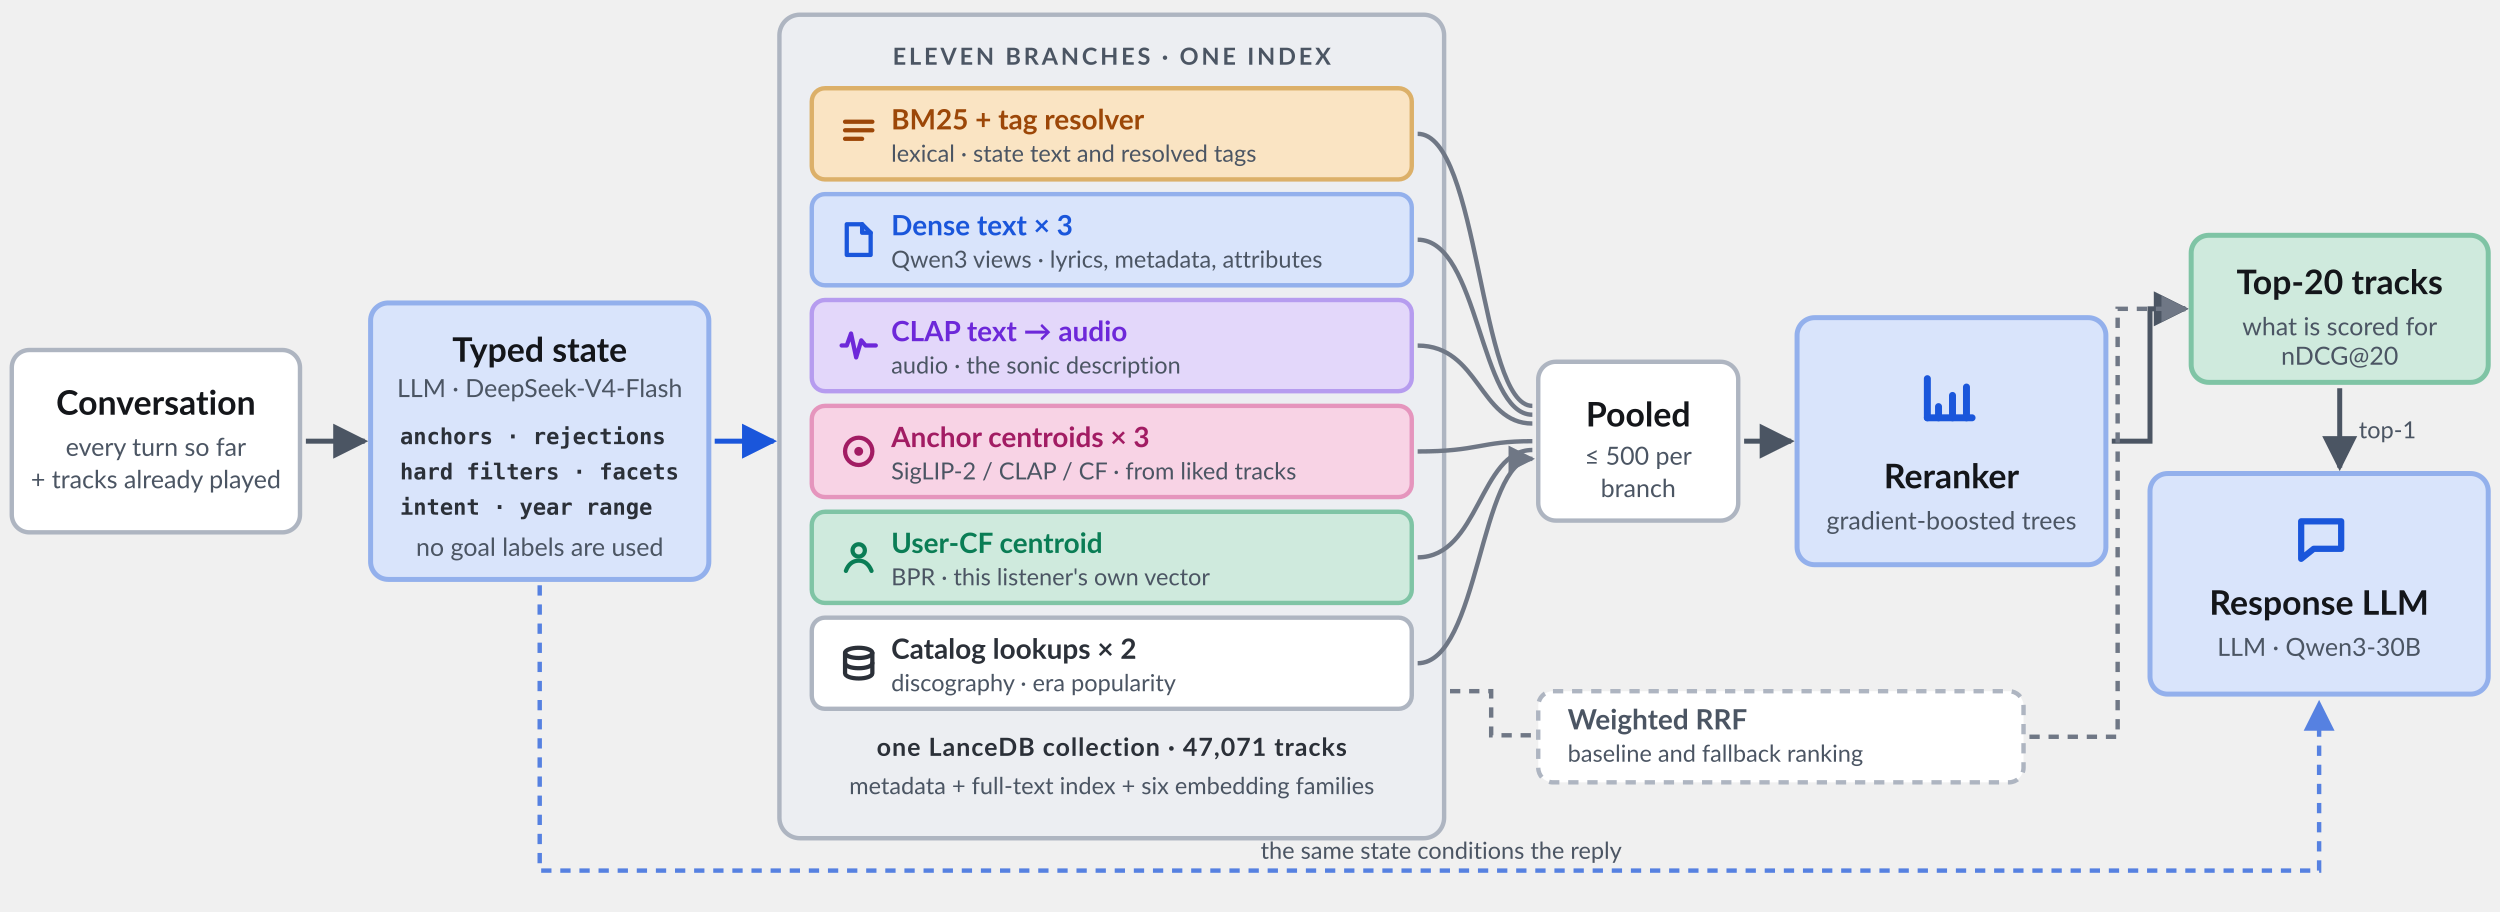
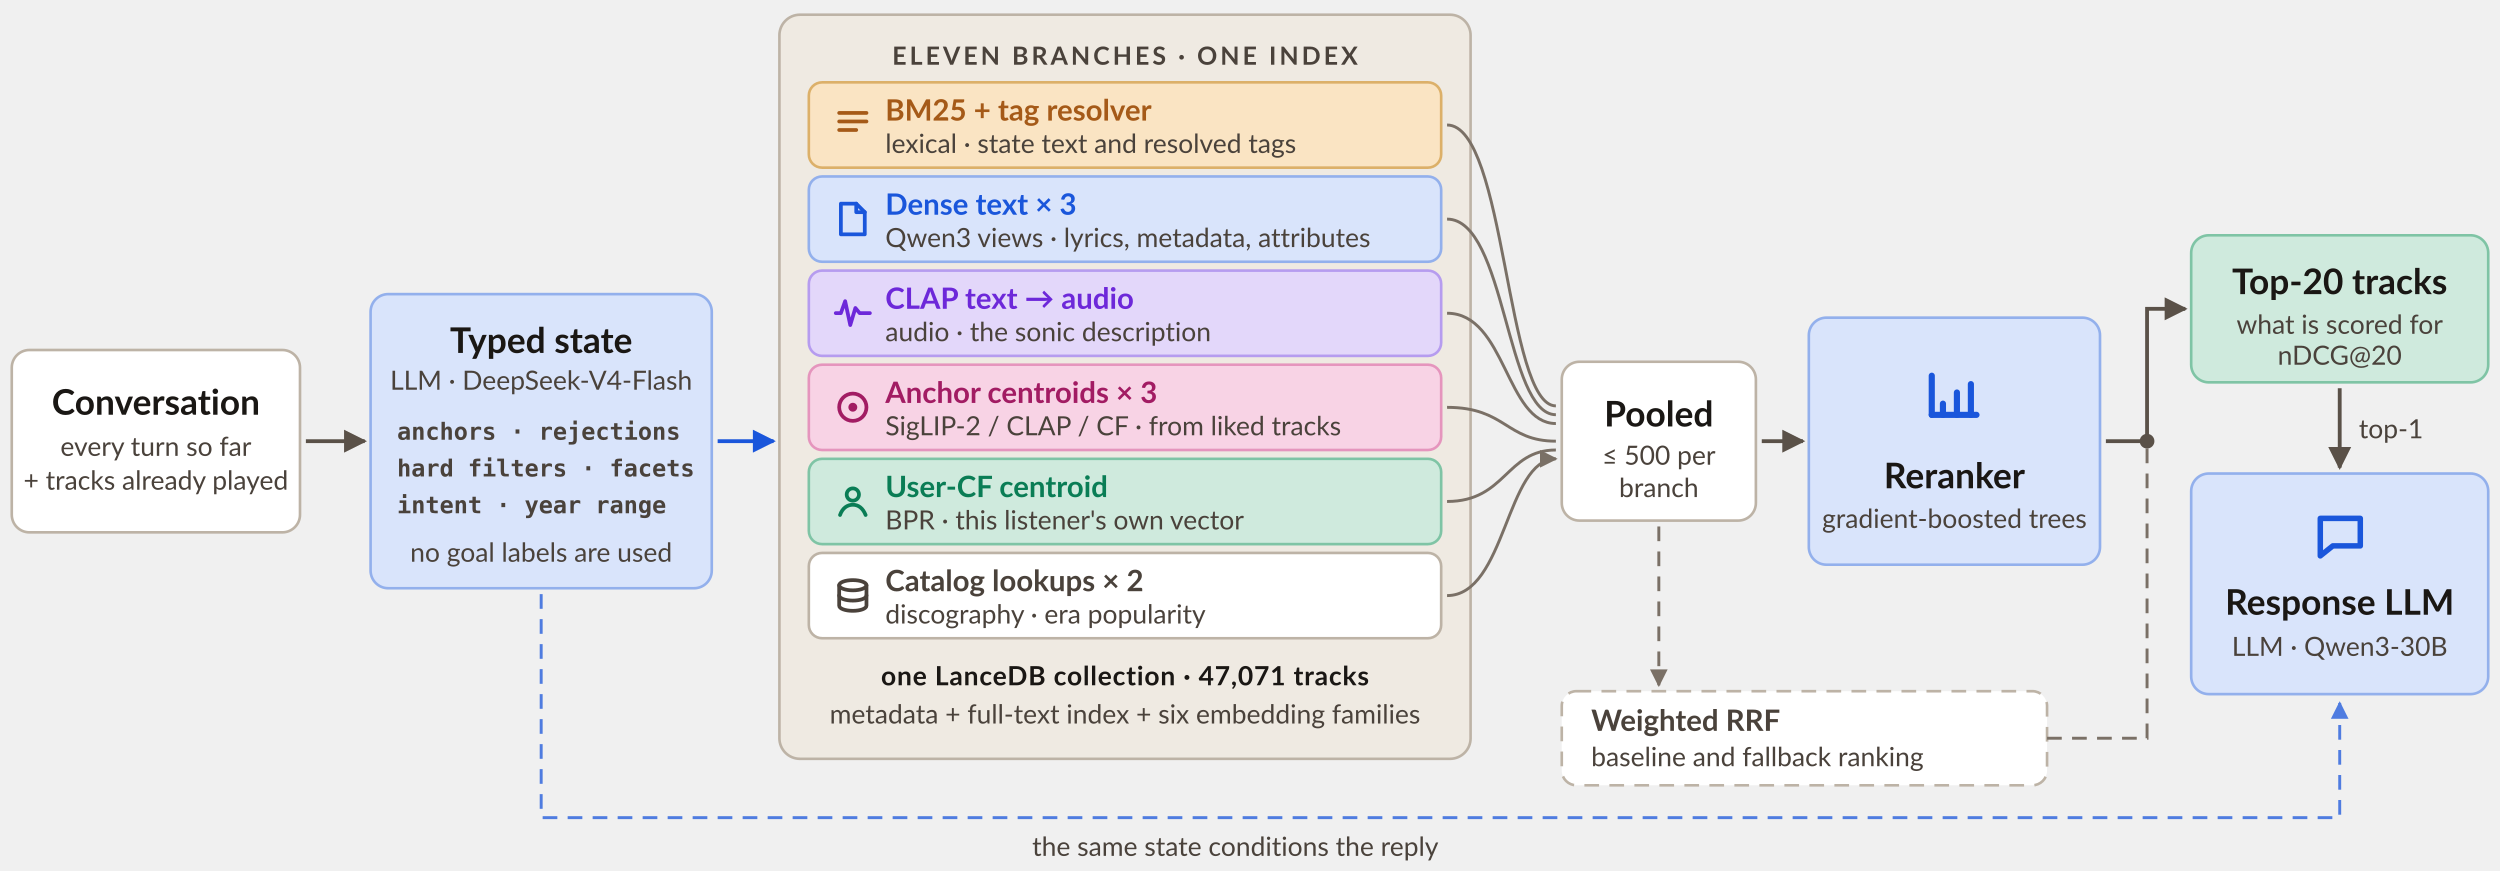
- <svg xmlns="http://www.w3.org/2000/svg" viewBox="0 0 1700 620" role="img" aria-label="System architecture. The conversation and the tracks already played go to an LLM that emits a typed state. Eleven retrieval branches query one LanceDB collection of 47,071 tracks. Their pooled candidates, capped at 500 per branch, are scored by a LambdaMART reranker with 146 features, which emits the top twenty tracks. A response model then writes a reply about the top track, conditioned on that track and the latest state. A weighted reciprocal-rank-fusion path is the untrained baseline and the fallback ranking.">
+ <svg xmlns="http://www.w3.org/2000/svg" viewBox="0 0 1700 592" role="img" aria-label="System architecture. The conversation and the tracks already played go to an LLM that emits a typed state. Eleven retrieval branches query one LanceDB collection of 47,071 tracks. Their pooled candidates, capped at 500 per branch, are scored by a LambdaMART reranker with 146 features, which emits the top twenty tracks. A response model then writes a reply about the top track, conditioned on that track and the latest state. A weighted reciprocal-rank-fusion path over the same pool is the untrained baseline and the fallback ranking.">
  <defs>
-     <marker id="ar" viewBox="0 0 10 10" refX="9" refY="5" markerWidth="7" markerHeight="7" orient="auto-start-reverse">
-       <path d="M0,0 L10,5 L0,10 z" fill="#4b5563" />
+     <marker id="ar" viewBox="0 0 10 10" refX="9" refY="5" markerWidth="6" markerHeight="6" orient="auto-start-reverse">
+       <path d="M0,0 L10,5 L0,10 z" fill="#5A5148" />
    </marker>
-     <marker id="arb" viewBox="0 0 10 10" refX="9" refY="5" markerWidth="7" markerHeight="7" orient="auto-start-reverse">
+     <marker id="arb" viewBox="0 0 10 10" refX="9" refY="5" markerWidth="6" markerHeight="6" orient="auto-start-reverse">
      <path d="M0,0 L10,5 L0,10 z" fill="#1a56db" />
    </marker>
    <marker id="ard" viewBox="0 0 10 10" refX="9" refY="5" markerWidth="6" markerHeight="6" orient="auto-start-reverse">
-       <path d="M0,0 L10,5 L0,10 z" fill="#6f7785" />
+       <path d="M0,0 L10,5 L0,10 z" fill="#7A7066" />
    </marker>
  </defs>
  <style>
-       .bt{font:700 23px "Lato","Liberation Sans",sans-serif;fill:#14161a}
-       .bs{font:400 17px "Lato","Liberation Sans",sans-serif;fill:#4b5563}
-       .bm{font:700 15px "DejaVu Sans Mono",monospace;fill:#2b3038}
-       .an{font:700 17px "Lato","Liberation Sans",sans-serif;fill:#2b3038;letter-spacing:.04em}
-       .hd{font:700 16px "Lato","Liberation Sans",sans-serif;fill:#4b5563;letter-spacing:.12em}
-       .ch{font:700 19px "Lato","Liberation Sans",sans-serif}
-       .cs{font:400 16px "Lato","Liberation Sans",sans-serif;fill:#4b5563}
-       .bg{fill:none;stroke-width:2.5;stroke-linecap:round;stroke-linejoin:round}
+       .bt{font:700 24px "Lato","Liberation Sans",sans-serif;fill:#1A1714}
+       .bs{font:400 18px "Lato","Liberation Sans",sans-serif;fill:#4A423B}
+       .bm{font:700 16px "DejaVu Sans Mono",monospace;fill:#4A423B}
+       .an{font:700 18px "Lato","Liberation Sans",sans-serif;fill:#1A1714;letter-spacing:.03em}
+       .hd{font:700 17px "Lato","Liberation Sans",sans-serif;fill:#4A423B;letter-spacing:.12em}
+       .ch{font:700 20px "Lato","Liberation Sans",sans-serif}
+       .cs{font:400 18px "Lato","Liberation Sans",sans-serif;fill:#4A423B}
+       .bg{fill:none;stroke-width:2.2;stroke-linecap:round;stroke-linejoin:round}
    </style>
-   <rect x="8" y="238" width="196" height="124" rx="12" fill="#fff" stroke="#aeb5c1" stroke-width="3" />
+   <rect x="8" y="238" width="196" height="124" rx="12" fill="#fff" stroke="#BDB3A6" stroke-width="1.8" />
  <text class="bt" x="106" y="282" text-anchor="middle">Conversation</text>
  <text class="bs" x="106" y="310" text-anchor="middle">every turn so far</text>
-   <text class="bs" x="106" y="332" text-anchor="middle">+ tracks already played</text>
-   <line x1="208" y1="300" x2="248" y2="300" stroke="#4b5563" stroke-width="3.4" marker-end="url(#ar)" />
-   <rect x="252" y="206" width="230" height="188" rx="12" fill="#d9e4fb" stroke="#93b0ec" stroke-width="3.4" />
-   <text class="bt" x="367" y="246" text-anchor="middle" fill="#1a56db">Typed state</text>
-   <text class="bs" x="367" y="270" text-anchor="middle">LLM · DeepSeek-V4-Flash</text>
-   <text class="bm" x="272" y="302">anchors · rejections</text>
-   <text class="bm" x="272" y="326">hard filters · facets</text>
-   <text class="bm" x="272" y="350">intent · year range</text>
-   <text class="bs" x="367" y="378" text-anchor="middle">no goal labels are used</text>
-   <line x1="486" y1="300" x2="526" y2="300" stroke="#1a56db" stroke-width="3.4" marker-end="url(#arb)" />
-   <rect x="530" y="10" width="452" height="560" rx="14" fill="#eceef2" stroke="#aeb5c1" stroke-width="3" />
-   <text class="hd" x="756" y="44" text-anchor="middle">ELEVEN BRANCHES · ONE INDEX</text>
-   <rect x="552" y="60" width="408" height="62" rx="9" fill="#fae4c3" stroke="#dcb069" stroke-width="3" />
-   <g transform="translate(570,77) scale(1.16)">
-     <path class="bg" d="M4 5h16M4 10h16M4 15h10" stroke="#9c4708" />
+   <text class="bs" x="106" y="333" text-anchor="middle">+ tracks already played</text>
+   <line x1="208" y1="300" x2="248" y2="300" stroke="#5A5148" stroke-width="2.6" marker-end="url(#ar)" />
+   <rect x="252" y="200" width="232" height="200" rx="12" fill="#d9e4fb" stroke="#93b0ec" stroke-width="1.8" />
+   <text class="bt" x="368" y="240" text-anchor="middle" fill="#1a56db">Typed state</text>
+   <text class="bs" x="368" y="265" text-anchor="middle">LLM · DeepSeek-V4-Flash</text>
+   <text class="bm" x="270" y="299">anchors · rejections</text>
+   <text class="bm" x="270" y="324">hard filters · facets</text>
+   <text class="bm" x="270" y="349">intent · year range</text>
+   <text class="bs" x="368" y="382" text-anchor="middle">no goal labels are used</text>
+   <line x1="488" y1="300" x2="526" y2="300" stroke="#1a56db" stroke-width="2.6" marker-end="url(#arb)" />
+   <rect x="530" y="10" width="470" height="506" rx="14" fill="#EFEAE2" stroke="#BDB3A6" stroke-width="1.8" />
+   <text class="hd" x="765" y="44" text-anchor="middle">ELEVEN BRANCHES · ONE INDEX</text>
+   <rect x="550" y="56" width="430" height="58" rx="9" fill="#fae4c3" stroke="#dcb069" stroke-width="1.8" />
+   <g transform="translate(566,71) scale(1.16)">
+     <path class="bg" d="M4 5h16M4 10h16M4 15h10" stroke="#A55A18" />
  </g>
-   <text class="ch" x="606" y="88" fill="#9c4708">BM25 + tag resolver</text>
-   <text class="cs" x="606" y="110">lexical · state text and resolved tags</text>
-   <rect x="552" y="132" width="408" height="62" rx="9" fill="#d9e4fb" stroke="#93b0ec" stroke-width="3" />
-   <g transform="translate(570,149) scale(1.16)">
+   <text class="ch" x="602" y="82" fill="#A55A18">BM25 + tag resolver</text>
+   <text class="cs" x="602" y="104">lexical · state text and resolved tags</text>
+   <rect x="550" y="120" width="430" height="58" rx="9" fill="#d9e4fb" stroke="#93b0ec" stroke-width="1.8" />
+   <g transform="translate(566,135) scale(1.16)">
    <path class="bg" d="M5 3h9l5 5v13H5z" stroke="#1a56db" />
    <path class="bg" d="M14 3v5h5" stroke="#1a56db" />
  </g>
-   <text class="ch" x="606" y="160" fill="#1a56db">Dense text × 3</text>
-   <text class="cs" x="606" y="182">Qwen3 views · lyrics, metadata, attributes</text>
-   <rect x="552" y="204" width="408" height="62" rx="9" fill="#e3d7fa" stroke="#b69cef" stroke-width="3" />
-   <g transform="translate(570,221) scale(1.16)">
+   <text class="ch" x="602" y="146" fill="#1a56db">Dense text × 3</text>
+   <text class="cs" x="602" y="168">Qwen3 views · lyrics, metadata, attributes</text>
+   <rect x="550" y="184" width="430" height="58" rx="9" fill="#e3d7fa" stroke="#b69cef" stroke-width="1.8" />
+   <g transform="translate(566,199) scale(1.16)">
    <path class="bg" d="M2 12h3l2.5-7 3 14 3-10 2.5 3H22" stroke="#6d28d9" />
  </g>
-   <text class="ch" x="606" y="232" fill="#6d28d9">CLAP text → audio</text>
-   <text class="cs" x="606" y="254">audio · the sonic description</text>
-   <rect x="552" y="276" width="408" height="62" rx="9" fill="#f8d3e5" stroke="#e595bd" stroke-width="3" />
-   <g transform="translate(570,293) scale(1.16)">
+   <text class="ch" x="602" y="210" fill="#6d28d9">CLAP text → audio</text>
+   <text class="cs" x="602" y="232">audio · the sonic description</text>
+   <rect x="550" y="248" width="430" height="58" rx="9" fill="#f8d3e5" stroke="#e595bd" stroke-width="1.8" />
+   <g transform="translate(566,263) scale(1.16)">
    <circle class="bg" cx="12" cy="12" r="8" stroke="#a21c63" />
    <circle cx="12" cy="12" r="2.6" fill="#a21c63" />
  </g>
-   <text class="ch" x="606" y="304" fill="#a21c63">Anchor centroids × 3</text>
-   <text class="cs" x="606" y="326">SigLIP-2 / CLAP / CF · from liked tracks</text>
-   <rect x="552" y="348" width="408" height="62" rx="9" fill="#cfeadd" stroke="#7fc4a5" stroke-width="3" />
-   <g transform="translate(570,365) scale(1.16)">
+   <text class="ch" x="602" y="274" fill="#a21c63">Anchor centroids × 3</text>
+   <text class="cs" x="602" y="296">SigLIP-2 / CLAP / CF · from liked tracks</text>
+   <rect x="550" y="312" width="430" height="58" rx="9" fill="#cfeadd" stroke="#7fc4a5" stroke-width="1.8" />
+   <g transform="translate(566,327) scale(1.16)">
    <circle class="bg" cx="12" cy="8" r="3.6" stroke="#0a7d55" />
    <path class="bg" d="M4.5 20c1.4-4 4.2-6 7.5-6s5.9 2 7.5 6" stroke="#0a7d55" />
  </g>
-   <text class="ch" x="606" y="376" fill="#0a7d55">User-CF centroid</text>
-   <text class="cs" x="606" y="398">BPR · this listener's own vector</text>
-   <rect x="552" y="420" width="408" height="62" rx="9" fill="#fff" stroke="#aeb5c1" stroke-width="3" />
-   <g transform="translate(570,437) scale(1.16)">
-     <ellipse class="bg" cx="12" cy="6" rx="8" ry="3" stroke="#2b3038" />
-     <path class="bg" d="M4 6v12c0 1.7 3.6 3 8 3s8-1.3 8-3V6" stroke="#2b3038" />
-     <path class="bg" d="M4 12c0 1.7 3.6 3 8 3s8-1.3 8-3" stroke="#2b3038" />
+   <text class="ch" x="602" y="338" fill="#0a7d55">User-CF centroid</text>
+   <text class="cs" x="602" y="360">BPR · this listener's own vector</text>
+   <rect x="550" y="376" width="430" height="58" rx="9" fill="#fff" stroke="#BDB3A6" stroke-width="1.8" />
+   <g transform="translate(566,391) scale(1.16)">
+     <ellipse class="bg" cx="12" cy="6" rx="8" ry="3" stroke="#4A423B" />
+     <path class="bg" d="M4 6v12c0 1.7 3.6 3 8 3s8-1.3 8-3V6" stroke="#4A423B" />
+     <path class="bg" d="M4 12c0 1.7 3.6 3 8 3s8-1.3 8-3" stroke="#4A423B" />
  </g>
-   <text class="ch" x="606" y="448" fill="#2b3038">Catalog lookups × 2</text>
-   <text class="cs" x="606" y="470">discography · era popularity</text>
-   <text class="an" x="756" y="514" text-anchor="middle">one LanceDB collection · 47,071 tracks</text>
-   <text class="cs" x="756" y="540" text-anchor="middle">metadata + full-text index + six embedding families</text>
-   <path d="M964,91 C1006,91 1006,276 1042,276" fill="none" stroke="#6f7785" stroke-width="3" />
-   <path d="M964,163 C1006,163 1006,282 1042,282" fill="none" stroke="#6f7785" stroke-width="3" />
-   <path d="M964,235 C1006,235 1006,288 1042,288" fill="none" stroke="#6f7785" stroke-width="3" />
-   <path d="M964,307 C1006,307 1006,300 1042,300" fill="none" stroke="#6f7785" stroke-width="3" />
-   <path d="M964,379 C1006,379 1006,306 1042,306" fill="none" stroke="#6f7785" stroke-width="3" />
-   <path d="M964,451 C1006,451 1006,312 1042,312" fill="none" stroke="#6f7785" stroke-width="3" marker-end="url(#ard)" />
-   <rect x="1046" y="246" width="136" height="108" rx="12" fill="#fff" stroke="#aeb5c1" stroke-width="3" />
-   <text class="bt" x="1114" y="290" text-anchor="middle">Pooled</text>
-   <text class="bs" x="1114" y="316" text-anchor="middle">≤ 500 per</text>
-   <text class="bs" x="1114" y="338" text-anchor="middle">branch</text>
-   <line x1="1186" y1="300" x2="1218" y2="300" stroke="#4b5563" stroke-width="3.4" marker-end="url(#ar)" />
-   <rect x="1222" y="216" width="210" height="168" rx="12" fill="#d9e4fb" stroke="#93b0ec" stroke-width="3.4" />
-   <g transform="translate(1303,248) scale(1.9)">
+   <text class="ch" x="602" y="402" fill="#4A423B">Catalog lookups × 2</text>
+   <text class="cs" x="602" y="424">discography · era popularity</text>
+   <text class="an" x="765" y="466" text-anchor="middle">one LanceDB collection · 47,071 tracks</text>
+   <text class="cs" x="765" y="492" text-anchor="middle">metadata + full-text index + six embedding families</text>
+   <path d="M984,85 C1024,85 1024,276 1058,276" fill="none" stroke="#7A7066" stroke-width="2" />
+   <path d="M984,149 C1024,149 1024,282 1058,282" fill="none" stroke="#7A7066" stroke-width="2" />
+   <path d="M984,213 C1024,213 1024,288 1058,288" fill="none" stroke="#7A7066" stroke-width="2" />
+   <path d="M984,277 C1024,277 1024,300 1058,300" fill="none" stroke="#7A7066" stroke-width="2" />
+   <path d="M984,341 C1024,341 1024,306 1058,306" fill="none" stroke="#7A7066" stroke-width="2" />
+   <path d="M984,405 C1024,405 1024,312 1058,312" fill="none" stroke="#7A7066" stroke-width="2" marker-end="url(#ard)" />
+   <rect x="1062" y="246" width="132" height="108" rx="12" fill="#fff" stroke="#BDB3A6" stroke-width="1.8" />
+   <text class="bt" x="1128" y="290" text-anchor="middle">Pooled</text>
+   <text class="bs" x="1128" y="316" text-anchor="middle">≤ 500 per</text>
+   <text class="bs" x="1128" y="338" text-anchor="middle">branch</text>
+   <line x1="1198" y1="300" x2="1226" y2="300" stroke="#5A5148" stroke-width="2.6" marker-end="url(#ar)" />
+   <rect x="1230" y="216" width="198" height="168" rx="12" fill="#d9e4fb" stroke="#93b0ec" stroke-width="1.8" />
+   <g transform="translate(1306,246) scale(1.9)">
    <path class="bg" d="M4 19V5" stroke="#1a56db" />
    <path class="bg" d="M4 19h16" stroke="#1a56db" />
    <path class="bg" d="M8 19v-4M13 19v-8M18 19v-11" stroke="#1a56db" />
  </g>
-   <text class="bt" x="1327" y="332" text-anchor="middle" fill="#1a56db">Reranker</text>
-   <text class="bs" x="1327" y="360" text-anchor="middle">gradient-boosted trees</text>
-   <path d="M1436,300 H1462 V210 H1486" fill="none" stroke="#4b5563" stroke-width="3.4" marker-end="url(#ar)" />
-   <rect x="1490" y="160" width="202" height="100" rx="12" fill="#cfeadd" stroke="#7fc4a5" stroke-width="3.4" />
+   <text class="bt" x="1329" y="332" text-anchor="middle" fill="#1a56db">Reranker</text>
+   <text class="bs" x="1329" y="359" text-anchor="middle">gradient-boosted trees</text>
+   <path d="M1432,300 H1460 V210 H1486" fill="none" stroke="#5A5148" stroke-width="2.6" marker-end="url(#ar)" />
+   <path d="M1128,358 V466" fill="none" stroke="#7A7066" stroke-width="2" stroke-dasharray="10 7" marker-end="url(#ard)" />
+   <rect x="1062" y="470" width="330" height="64" rx="10" fill="#fff" stroke="#BDB3A6" stroke-width="1.8" stroke-dasharray="10 7" />
+   <text class="ch" x="1082" y="497" fill="#4A423B">Weighted RRF</text>
+   <text class="cs" x="1082" y="521">baseline and fallback ranking</text>
+   <path d="M1392,502 H1460 V304" fill="none" stroke="#7A7066" stroke-width="2" stroke-dasharray="10 7" />
+   <circle cx="1460" cy="300" r="5" fill="#5A5148" />
+   <rect x="1490" y="160" width="202" height="100" rx="12" fill="#cfeadd" stroke="#7fc4a5" stroke-width="1.8" />
  <text class="bt" x="1591" y="200" text-anchor="middle" fill="#0a7d55">Top-20 tracks</text>
-   <text class="bs" x="1591" y="228" text-anchor="middle">what is scored for</text>
+   <text class="bs" x="1591" y="227" text-anchor="middle">what is scored for</text>
  <text class="bs" x="1591" y="248" text-anchor="middle">nDCG@20</text>
-   <path d="M1591,264 V318" fill="none" stroke="#4b5563" stroke-width="3.4" marker-end="url(#ar)" />
+   <path d="M1591,264 V318" fill="none" stroke="#5A5148" stroke-width="2.6" marker-end="url(#ar)" />
  <text class="cs" x="1604" y="298">top-1</text>
-   <rect x="1462" y="322" width="230" height="150" rx="12" fill="#d9e4fb" stroke="#93b0ec" stroke-width="3.4" />
-   <g transform="translate(1558,346) scale(1.7)">
+   <rect x="1490" y="322" width="202" height="150" rx="12" fill="#d9e4fb" stroke="#93b0ec" stroke-width="1.8" />
+   <g transform="translate(1571,344) scale(1.7)">
    <path class="bg" d="M4 5h16v11H9l-5 4z" stroke="#1a56db" />
  </g>
-   <text class="bt" x="1577" y="418" text-anchor="middle" fill="#1a56db">Response LLM</text>
-   <text class="bs" x="1577" y="446" text-anchor="middle">LLM · Qwen3-30B</text>
-   <path d="M367,398 V592 H1577 V478" fill="none" stroke="#1a56db" stroke-width="3" stroke-dasharray="7 6" opacity=".72" marker-end="url(#arb)" />
-   <text class="cs" x="980" y="584" text-anchor="middle" fill="#1a56db">the same state conditions the reply</text>
-   <path d="M986,470 H1014 V500 H1042" fill="none" stroke="#6f7785" stroke-width="3" stroke-dasharray="7 6" />
-   <rect x="1046" y="470" width="330" height="62" rx="10" fill="#fff" stroke="#aeb5c1" stroke-width="3" stroke-dasharray="7 6" />
-   <text class="ch" x="1066" y="496" fill="#4b5563">Weighted RRF</text>
-   <text class="cs" x="1066" y="518">baseline and fallback ranking</text>
-   <path d="M1380,501 H1440 V210 H1486" fill="none" stroke="#6f7785" stroke-width="3" stroke-dasharray="7 6" marker-end="url(#ard)" />
+   <text class="bt" x="1591" y="418" text-anchor="middle" fill="#1a56db">Response LLM</text>
+   <text class="bs" x="1591" y="446" text-anchor="middle">LLM · Qwen3-30B</text>
+   <path d="M368,404 V556 H1591 V478" fill="none" stroke="#1a56db" stroke-width="2" stroke-dasharray="10 7" opacity=".75" marker-end="url(#arb)" />
+   <text class="cs" x="840" y="582" text-anchor="middle" fill="#1a56db">the same state conditions the reply</text>
</svg>
